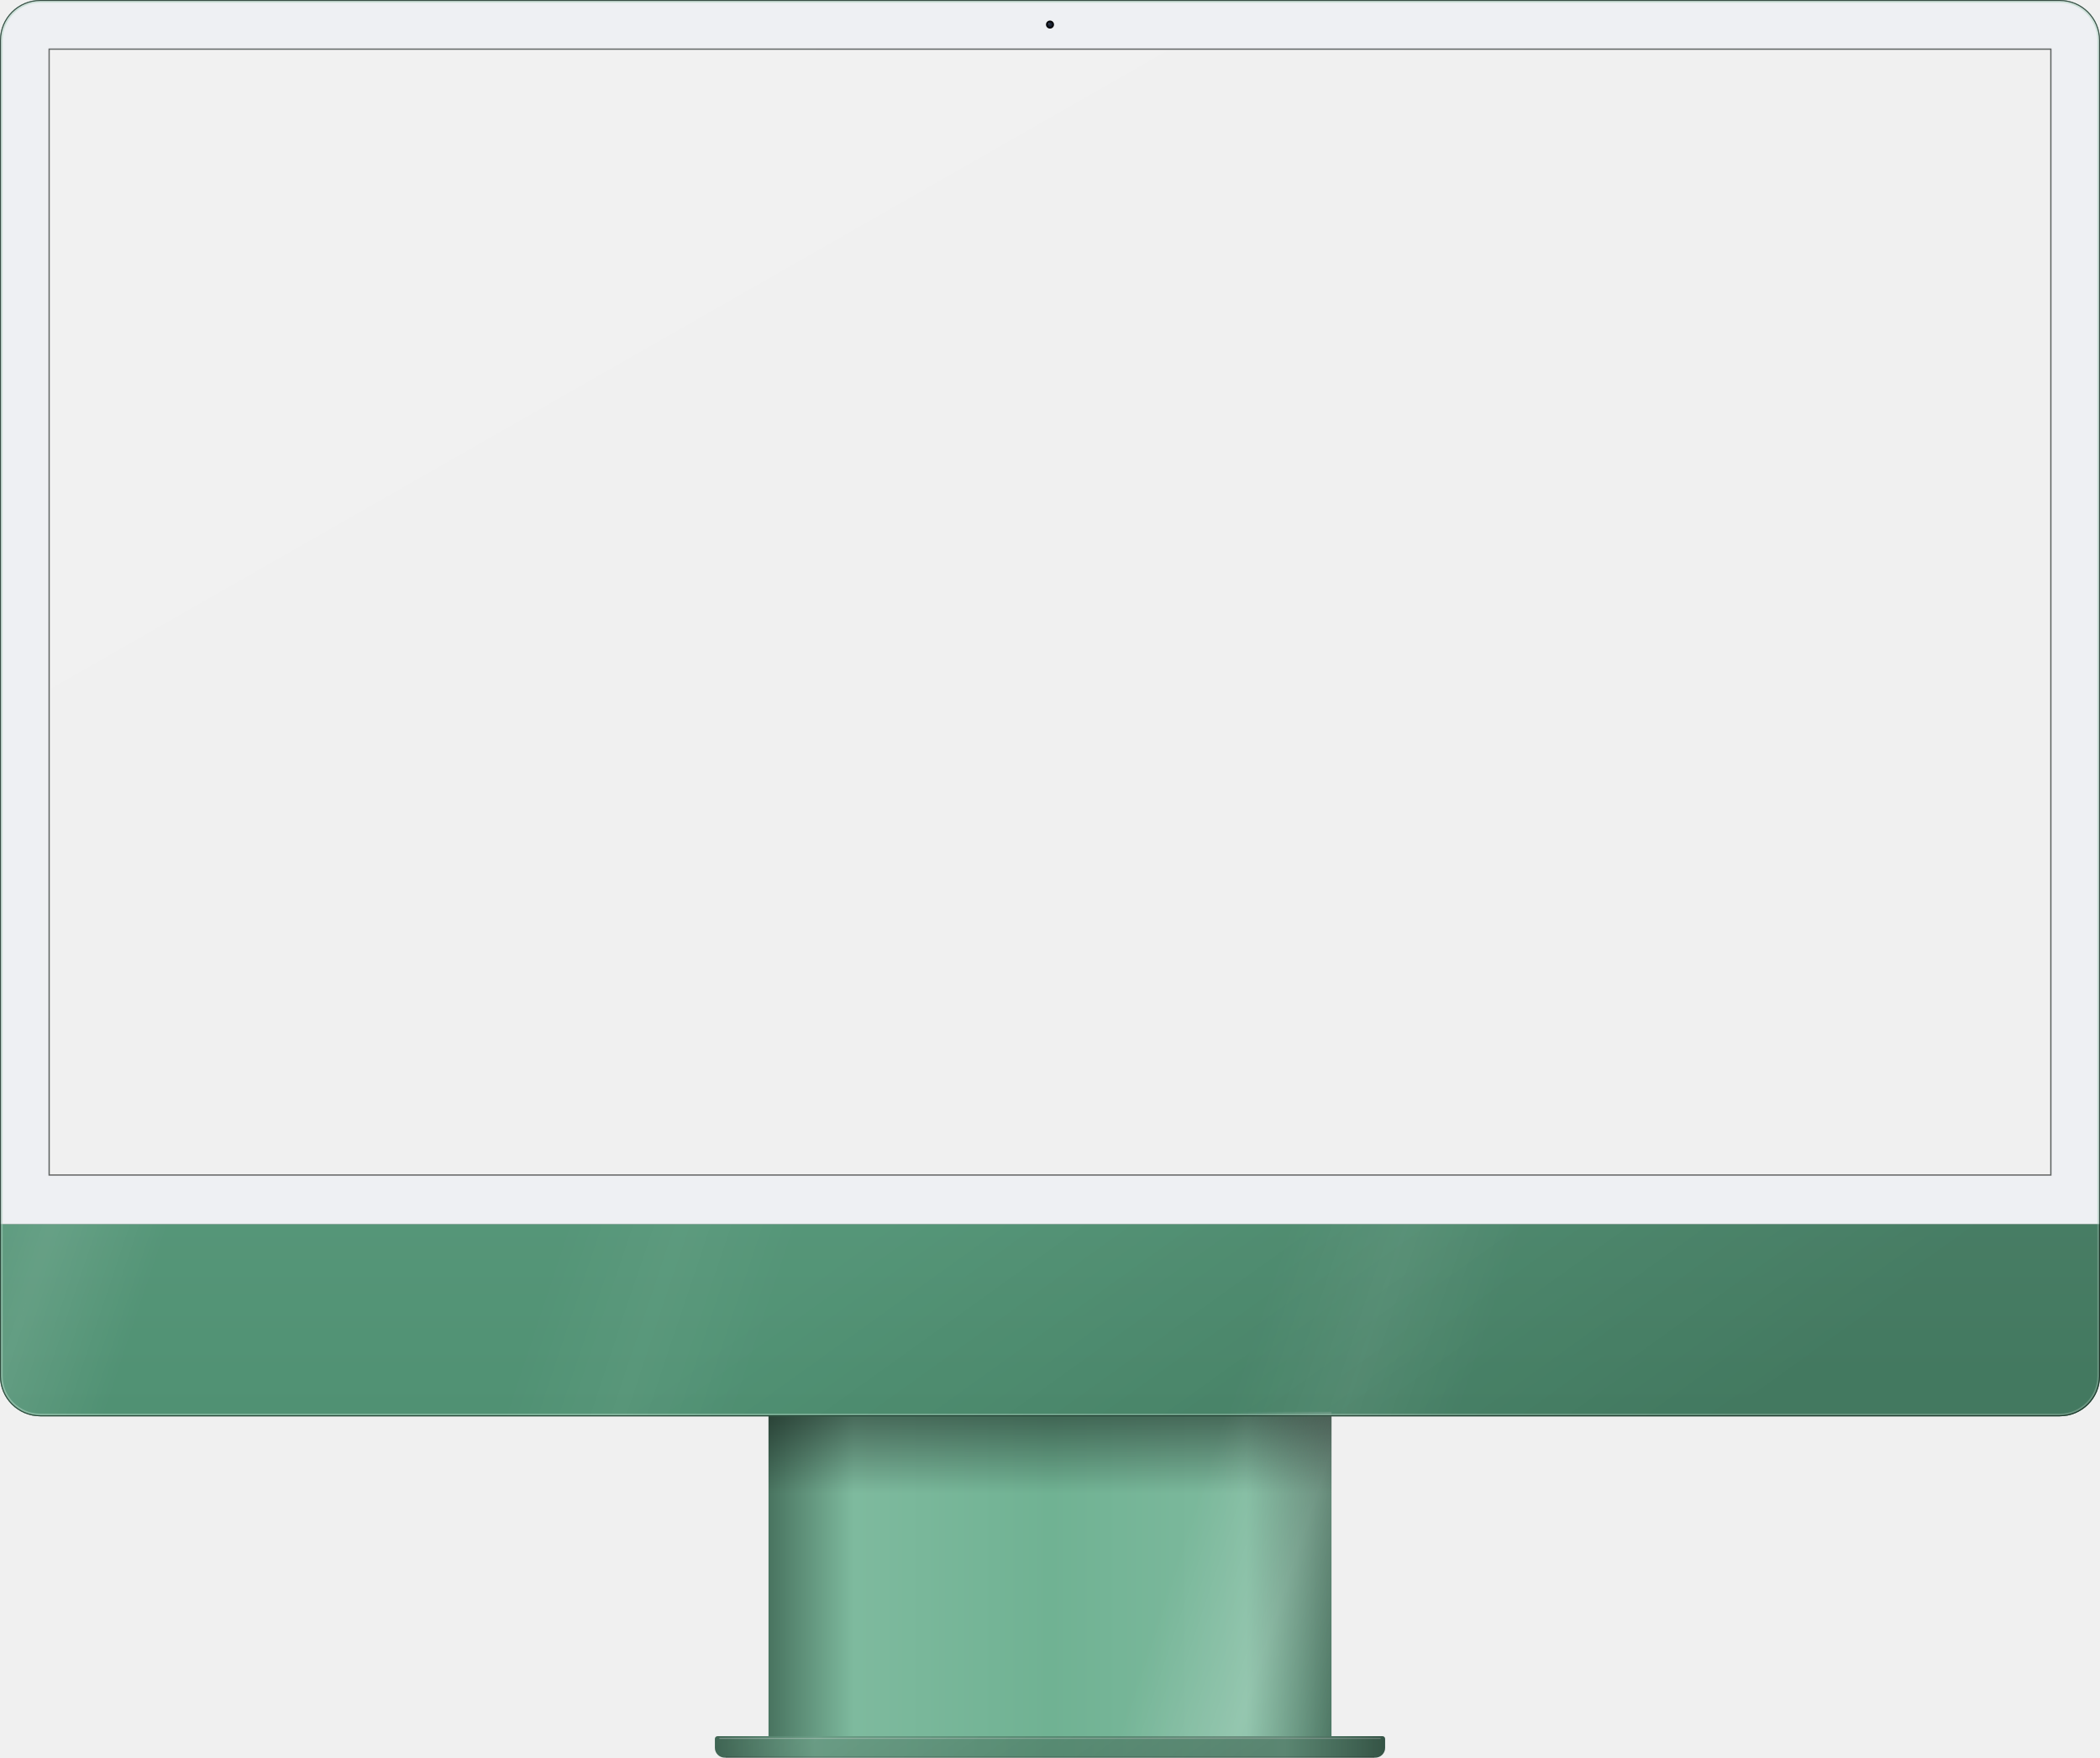
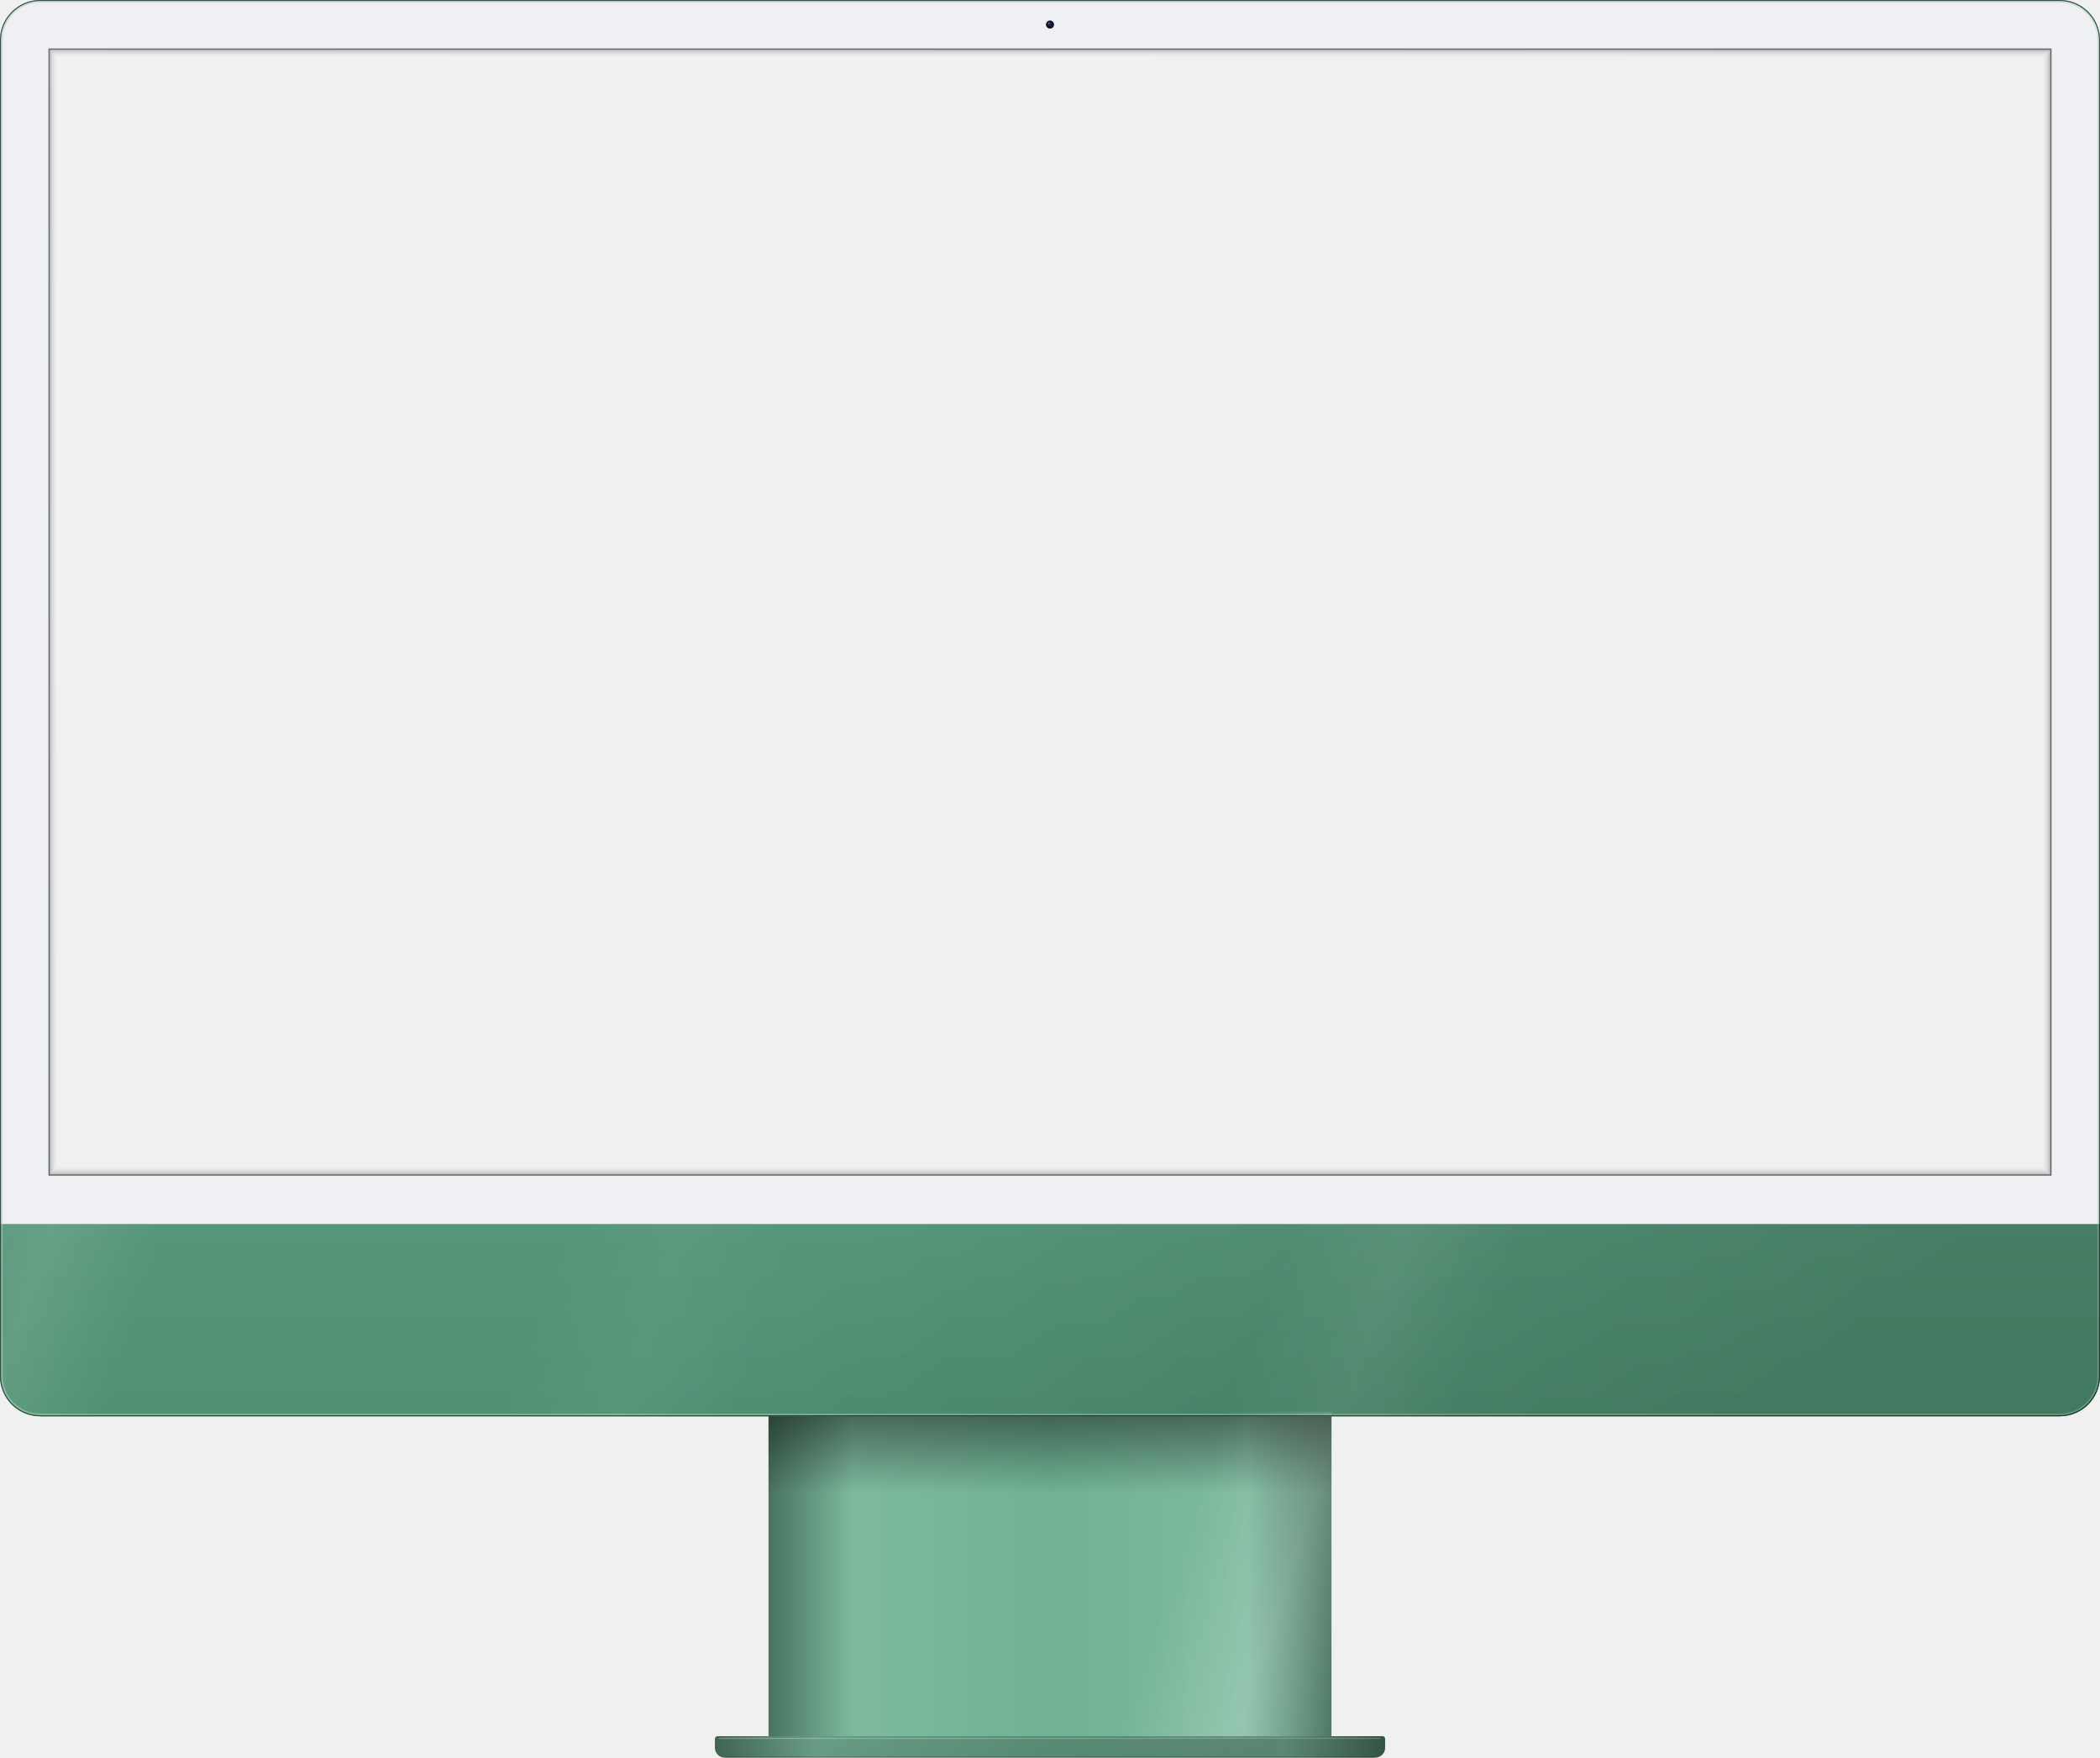
<svg xmlns="http://www.w3.org/2000/svg" width="4700" height="3934" viewBox="0 0 4700 3934">
  <defs>
    <linearGradient id="glare" x1="0" y1="0" x2="1" y2="1">
      <stop offset="0" stop-color="#ffffff" stop-opacity="0.07" />
      <stop offset="0.42" stop-color="#ffffff" stop-opacity="0.015" />
      <stop offset="0.43" stop-color="#ffffff" stop-opacity="0" />
      <stop offset="1" stop-color="#ffffff" stop-opacity="0" />
    </linearGradient>
    <linearGradient id="standg" x1="0" y1="0" x2="1" y2="0">
      <stop offset="0" stop-color="#497460" />
      <stop offset="0.15" stop-color="#7eba9e" />
      <stop offset="0.5" stop-color="#70b293" />
      <stop offset="0.85" stop-color="#7eba9e" />
      <stop offset="1" stop-color="#497460" />
    </linearGradient>
    <linearGradient id="neckshade" x1="0" y1="0" x2="0" y2="1">
      <stop offset="0" stop-color="#000" stop-opacity="0.45" />
      <stop offset="0.25" stop-color="#000" stop-opacity="0" />
    </linearGradient>
    <linearGradient id="chin" x1="0" y1="0" x2="0" y2="1">
      <stop offset="0" stop-color="#79b599" />
      <stop offset="1" stop-color="#509173" />
    </linearGradient>
    <linearGradient id="rim" x1="0" y1="0" x2="1" y2="0">
      <stop offset="0" stop-color="#3b6b55" />
      <stop offset="0.012" stop-color="#94c5ae" />
      <stop offset="0.03" stop-color="#5ba583" />
      <stop offset="0.5" stop-color="#79b599" />
      <stop offset="0.97" stop-color="#5ba583" />
      <stop offset="0.988" stop-color="#94c5ae" />
      <stop offset="1" stop-color="#3b6b55" />
    </linearGradient>
    <linearGradient id="keylight" gradientUnits="userSpaceOnUse" x1="0" y1="0" x2="2820" y2="3934">
      <stop offset="0" stop-color="#fff" stop-opacity="0.32" />
      <stop offset="0.28" stop-color="#fff" stop-opacity="0" />
      <stop offset="0.7" stop-color="#000" stop-opacity="0" />
      <stop offset="1" stop-color="#000" stop-opacity="0.28" />
    </linearGradient>
    <linearGradient id="streaks" gradientUnits="userSpaceOnUse" x1="0" y1="590.1" x2="4700" y2="2163.7">
      <stop offset="0.11" stop-color="#fff" stop-opacity="0" />
      <stop offset="0.16" stop-color="#fff" stop-opacity="0.5" />
      <stop offset="0.21" stop-color="#fff" stop-opacity="0" />
      <stop offset="0.38" stop-color="#fff" stop-opacity="0" />
      <stop offset="0.43" stop-color="#fff" stop-opacity="0.22" />
      <stop offset="0.48" stop-color="#fff" stop-opacity="0" />
      <stop offset="0.69" stop-color="#fff" stop-opacity="0" />
      <stop offset="0.74" stop-color="#fff" stop-opacity="0.35" />
      <stop offset="0.79" stop-color="#fff" stop-opacity="0" />
    </linearGradient>
  </defs>
  <path fill="url(#standg)" d="M1720,3160H2980V3890H1720V3160Z" />
  <path fill="url(#neckshade)" d="M1720,3160H2980V3890H1720V3160Z" />
  <path fill="url(#standg)" d="M1606,3886H3094A6,6 0 0 1 3100,3892V3912A22,22 0 0 1 3078,3934H1622A22,22 0 0 1 1600,3912V3892A6,6 0 0 1 1606,3886Z" />
  <path stroke="#ffffff" stroke-opacity="0.45" stroke-width="2" d="M1610,3891 H3090" />
  <path stroke="#000" stroke-opacity="0.3" stroke-width="2" d="M1624,3933 H3076" />
  <path fill-rule="evenodd" fill="url(#chin)" d="M90,0H4610A90,90 0 0 1 4700,90V3080A90,90 0 0 1 4610,3170H90A90,90 0 0 1 0,3080V90A90,90 0 0 1 90,0ZM110,110H4590V2630H110V110Z" />
  <path fill-rule="evenodd" fill="#eef0f3" d="M90,0H4610A90,90 0 0 1 4700,90V2740H0V90A90,90 0 0 1 90,0ZM110,110H4590V2630H110V110Z" />
  <path stroke="#000" stroke-opacity="0.12" stroke-width="2" d="M0,2740 H4700" />
  <path fill="url(#streaks)" opacity="0.5" d="M1720,3160H2980V3890H1720V3160Z" />
  <path fill="url(#keylight)" d="M1606,3886H3094A6,6 0 0 1 3100,3892V3912A22,22 0 0 1 3078,3934H1622A22,22 0 0 1 1600,3912V3892A6,6 0 0 1 1606,3886Z" />
  <path fill="none" stroke="#325b48" stroke-opacity="0.8" stroke-width="2.5" d="M90,1.25H4610A88.75,88.75 0 0 1 4698.75,90V3080A88.75,88.75 0 0 1 4610,3168.75H90A88.75,88.75 0 0 1 1.25,3080V90A88.75,88.75 0 0 1 90,1.25Z" />
  <path fill="none" stroke="#add2c1" stroke-opacity="0.5" stroke-width="3.5" d="M90,4.25H4610A85.75,85.75 0 0 1 4695.75,90V3080A85.75,85.75 0 0 1 4610,3165.75H90A85.75,85.75 0 0 1 4.25,3080V90A85.75,85.75 0 0 1 90,4.25Z" />
  <path fill="url(#streaks)" opacity="0.2" d="M0,2740H4700V3080A90,90 0 0 1 4610,3170H90A90,90 0 0 1 0,3080V2740Z" />
  <path fill="url(#keylight)" opacity="0.6" d="M0,2740H4700V3080A90,90 0 0 1 4610,3170H90A90,90 0 0 1 0,3080V2740Z" />
  <path fill="none" stroke="#000" stroke-opacity="0.35" stroke-width="2" d="M90,1H4610A89,89 0 0 1 4699,90V3080A89,89 0 0 1 4610,3169H90A89,89 0 0 1 1,3080V90A89,89 0 0 1 90,1Z" />
  <path fill="none" stroke="#000" stroke-opacity="0.55" stroke-width="3" d="M110,110H4590V2630H110V110Z" />
+   <path fill="none" stroke="#000" stroke-opacity="0.2" stroke-width="3" d="M113,113H4587V2627H113V113Z" />
+   <path fill="none" stroke="#000" stroke-opacity="0.13" stroke-width="3" d="M116,116H4584V2624H116V116Z" />
+   <path fill="none" stroke="#000" stroke-opacity="0.08" stroke-width="3" d="M119,119H4581V2621H119V119Z" />
+   <path fill="none" stroke="#000" stroke-opacity="0.045" stroke-width="3" d="M122,122H4578V2618H122V122Z" />
+   <path fill="none" stroke="#000" stroke-opacity="0.02" stroke-width="3" d="M125,125H4575V2615H125V125Z" />
  <path fill="url(#glare)" d="M110,110H4590V2630H110V110Z" />
-   <circle cx="2350" cy="55" r="9" fill="#07080b" />
-   <circle cx="2350" cy="55" r="5.58" fill="#141a26" />
-   <circle cx="2350" cy="55" r="3.06" fill="#1e2a40" />
-   <circle cx="2347.75" cy="52.75" r="1.26" fill="#ffffff" fill-opacity="0.35" />
+   <radialGradient id="lens2350x55g" cx="0.38" cy="0.35" r="0.75">
+     <stop offset="0" stop-color="#2c3855" />
+     <stop offset="0.55" stop-color="#0e1424" />
+     <stop offset="1" stop-color="#040508" />
+   </radialGradient>
+   <radialGradient id="lens2350x55c" cx="0.45" cy="0.4" r="0.7">
+     <stop offset="0" stop-color="#5b4a8c" stop-opacity="0.85" />
+     <stop offset="0.6" stop-color="#1c2a52" stop-opacity="0.9" />
+     <stop offset="1" stop-color="#0a0f1d" />
+   </radialGradient>
+   <circle cx="2350" cy="55" r="9" fill="#0b0c0f" />
+   <circle cx="2350" cy="55" r="8.1" fill="none" stroke="#4a4d55" stroke-opacity="0.75" stroke-width="0.72" />
+   <circle cx="2350" cy="55" r="7.02" fill="url(#lens2350x55g)" />
+   <circle cx="2350" cy="55" r="3.96" fill="url(#lens2350x55c)" />
+   <circle cx="2350" cy="55" r="1.53" fill="#020203" />
+   <ellipse cx="2347.3" cy="52.12" rx="1.53" ry="0.99" transform="rotate(-35 2347.3 52.12)" fill="#ffffff" fill-opacity="0.6" />
+   <path fill="none" stroke="#8fb4ff" stroke-opacity="0.3" stroke-width="0.54" stroke-linecap="round" d="M2354.68,56.8 A5.04,5.04 0 0 1 2351.35,59.86" />
</svg>
